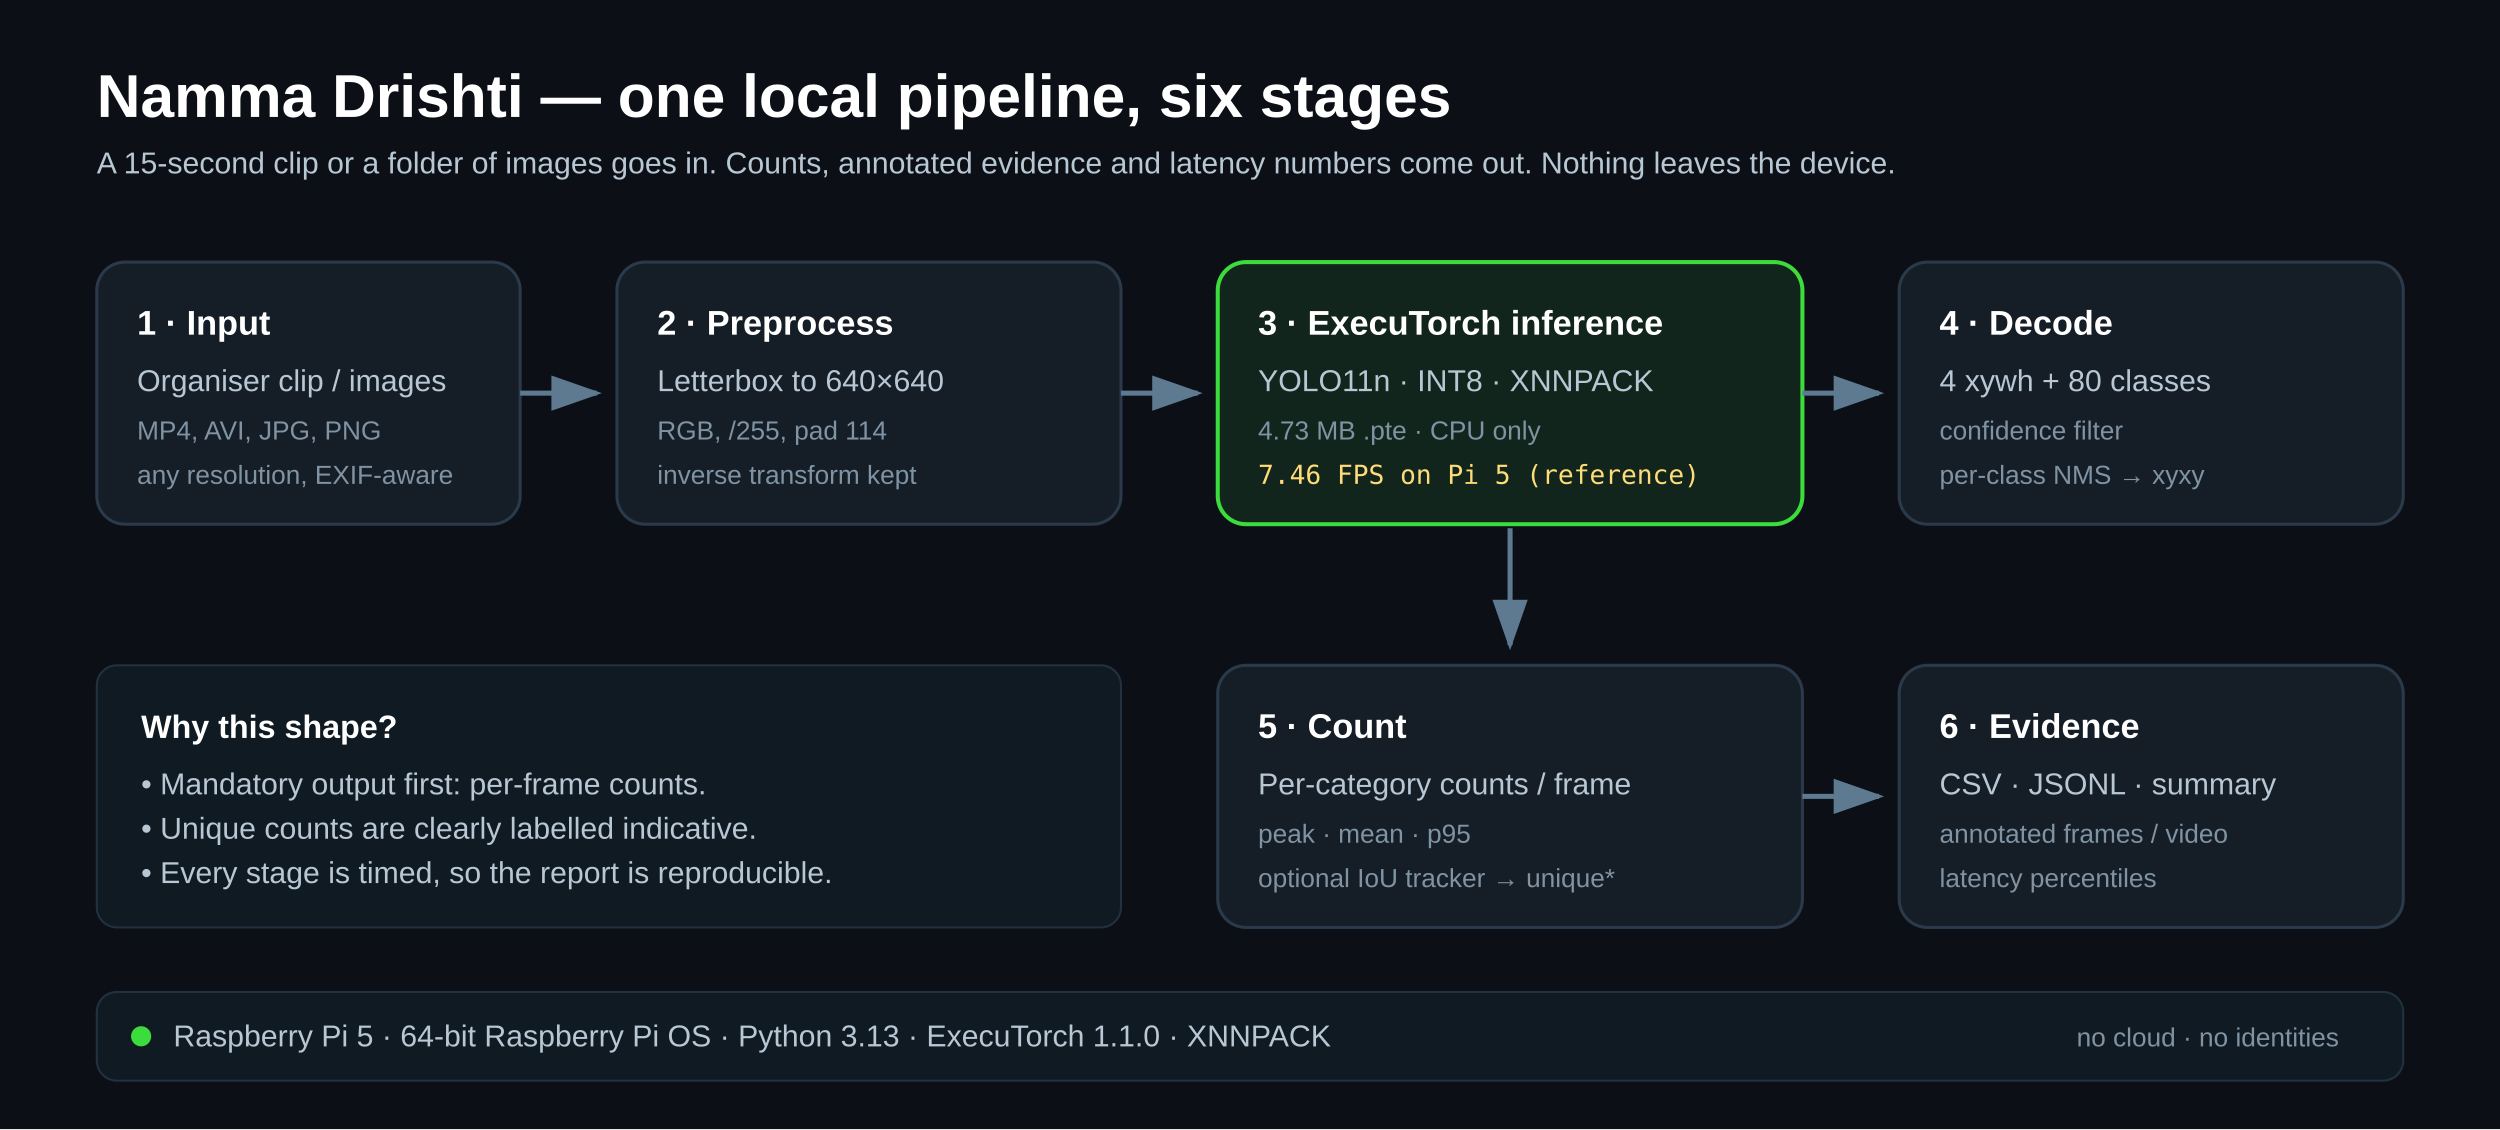
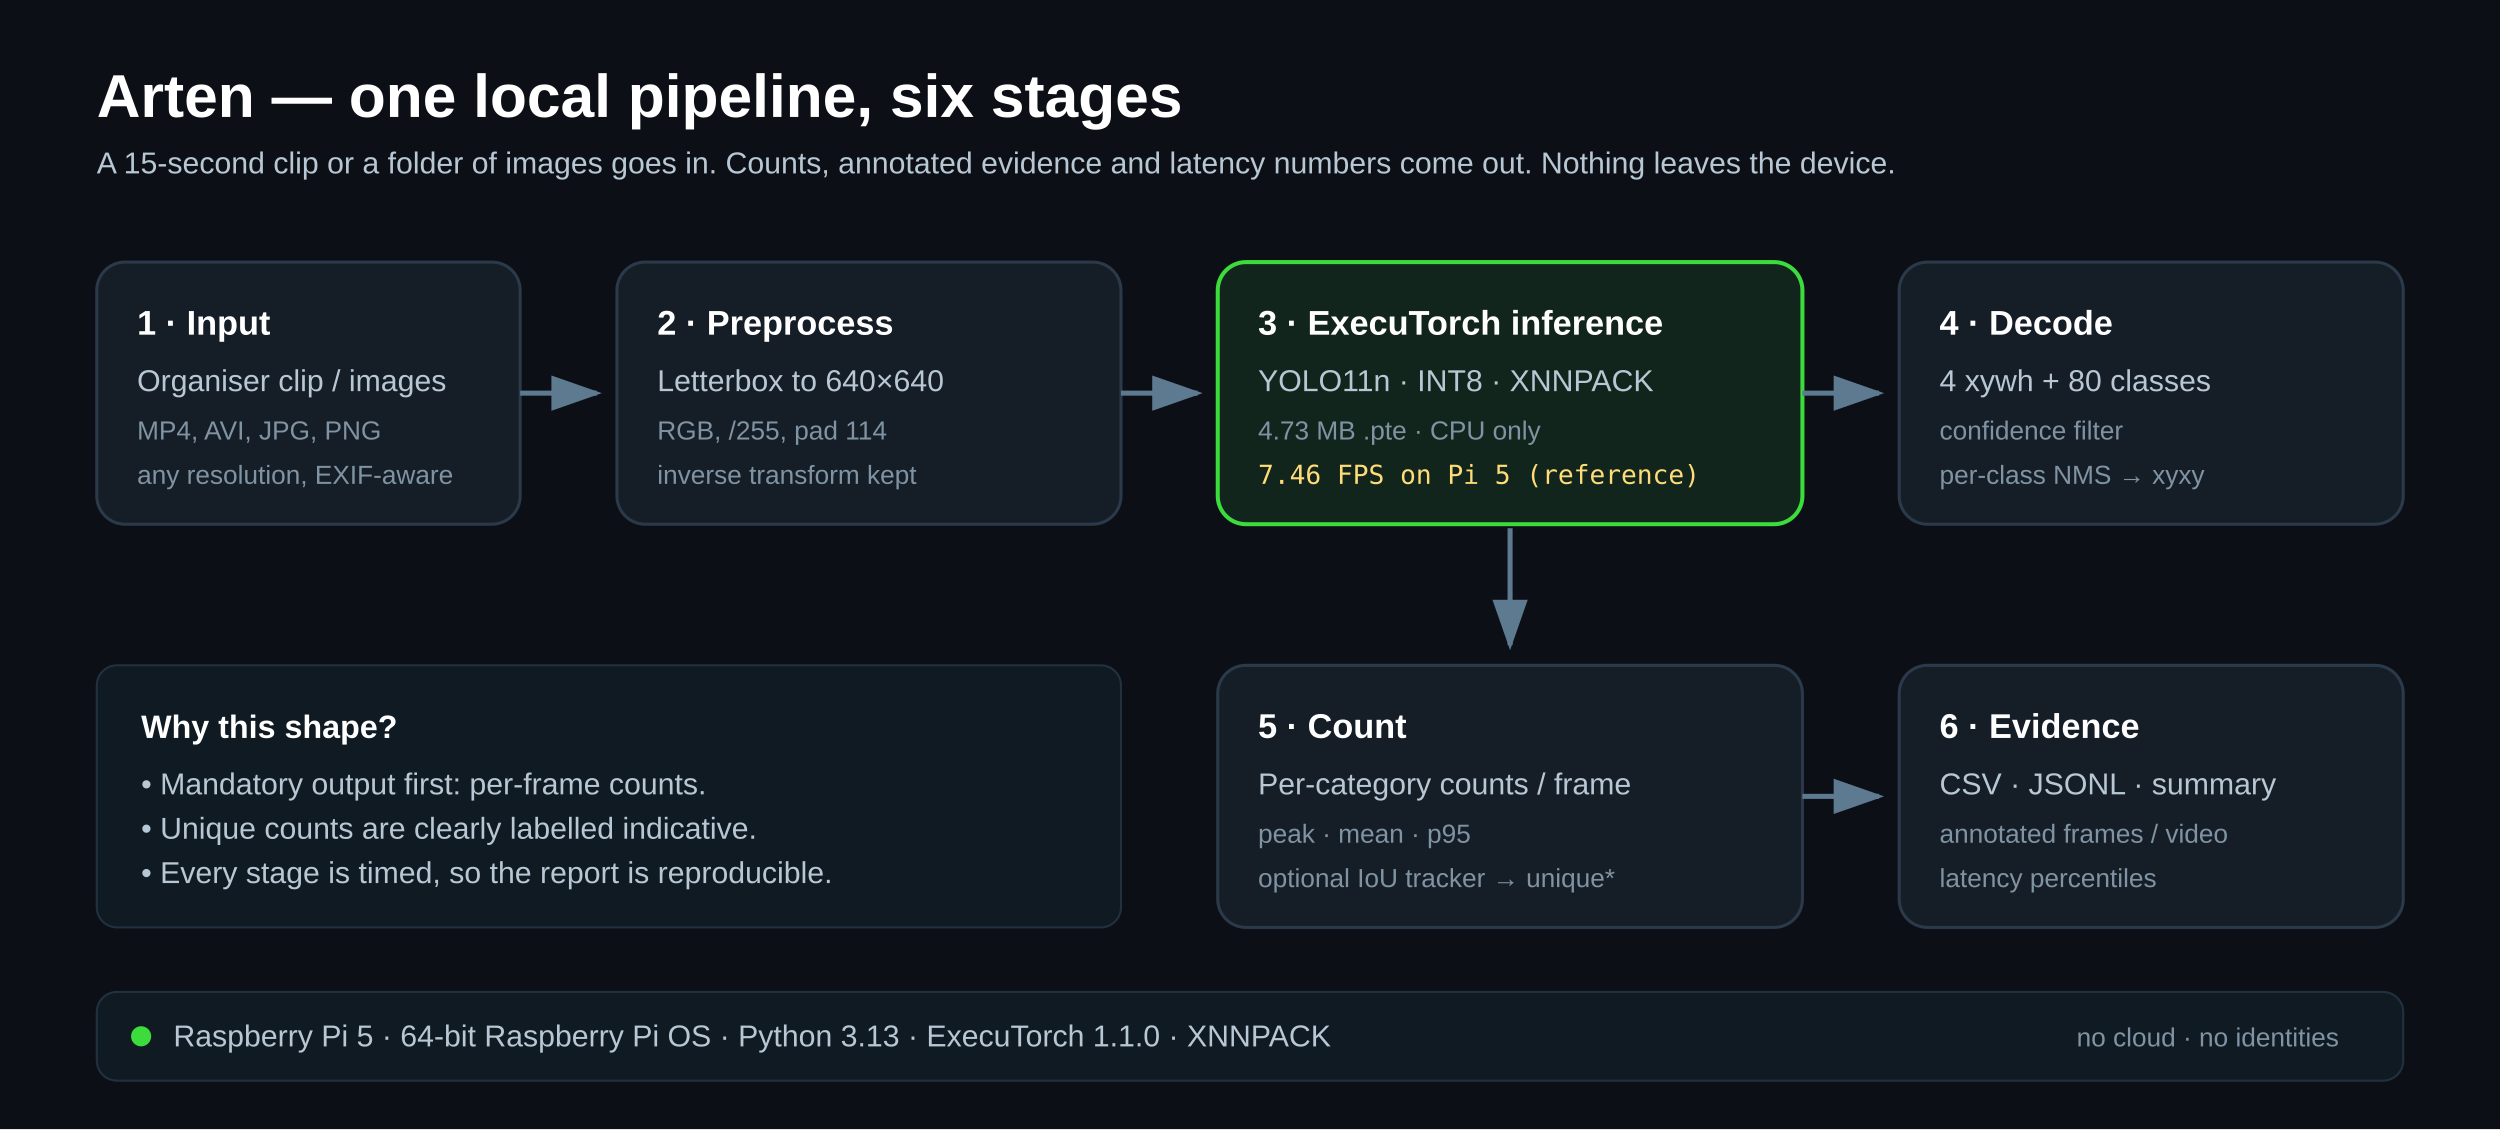
- <svg xmlns="http://www.w3.org/2000/svg" viewBox="0 0 1240 560" width="1240" height="560" role="img" aria-label="Namma Drishti pipeline: input, preprocessing, ExecuTorch inference, decoding, counting, evidence, all on a Raspberry Pi">
+ <svg xmlns="http://www.w3.org/2000/svg" viewBox="0 0 1240 560" width="1240" height="560" role="img" aria-label="Arten pipeline: input, preprocessing, ExecuTorch inference, decoding, counting, evidence, all on a Raspberry Pi">
  <defs>
    <style>
      .bg { fill: #0c1016; }
      .box { fill: #151d27; stroke: #2b3a4a; stroke-width: 1.5; rx: 14; }
      .box-accent { fill: #12251c; stroke: #3cdc3c; stroke-width: 2; rx: 14; }
      .title { fill: #ffffff; font-family: Arial, Helvetica, sans-serif; font-weight: 700; }
      .body { fill: #b8c7d4; font-family: Arial, Helvetica, sans-serif; font-size: 15px; }
      .micro { fill: #7f93a3; font-family: Arial, Helvetica, sans-serif; font-size: 13px; }
      .mono { fill: #ffdc78; font-family: "SFMono-Regular", Menlo, Consolas, monospace; font-size: 13px; }
      .arrow { stroke: #5d7a91; stroke-width: 2.5; fill: none; marker-end: url(#arrowhead); }
      .band { fill: #101a23; stroke: #223140; stroke-width: 1; rx: 10; }
      .dot { fill: #3cdc3c; }
    </style>
    <marker id="arrowhead" markerWidth="10" markerHeight="7" refX="9" refY="3.5" orient="auto">
      <polygon points="0 0, 10 3.5, 0 7" fill="#5d7a91" />
    </marker>
  </defs>
  <rect class="bg" width="1240" height="560" />
-   <text x="48" y="58" class="title" font-size="30">Namma Drishti — one local pipeline, six stages</text>
+   <text x="48" y="58" class="title" font-size="30">Arten — one local pipeline, six stages</text>
  <text x="48" y="86" class="body" font-size="16">A 15-second clip or a folder of images goes in. Counts, annotated evidence and latency numbers come out. Nothing leaves the device.</text>
  <rect class="box" x="48" y="130" width="210" height="130" />
  <text x="68" y="166" class="title" font-size="17">1 · Input</text>
  <text x="68" y="194" class="body">Organiser clip / images</text>
  <text x="68" y="218" class="micro">MP4, AVI, JPG, PNG</text>
  <text x="68" y="240" class="micro">any resolution, EXIF-aware</text>
  <rect class="box" x="306" y="130" width="250" height="130" />
  <text x="326" y="166" class="title" font-size="17">2 · Preprocess</text>
  <text x="326" y="194" class="body">Letterbox to 640×640</text>
  <text x="326" y="218" class="micro">RGB, /255, pad 114</text>
  <text x="326" y="240" class="micro">inverse transform kept</text>
  <rect class="box-accent" x="604" y="130" width="290" height="130" />
  <text x="624" y="166" class="title" font-size="17">3 · ExecuTorch inference</text>
  <text x="624" y="194" class="body">YOLO11n · INT8 · XNNPACK</text>
  <text x="624" y="218" class="micro">4.73 MB .pte · CPU only</text>
  <text x="624" y="240" class="mono">7.46 FPS on Pi 5 (reference)</text>
  <rect class="box" x="942" y="130" width="250" height="130" />
  <text x="962" y="166" class="title" font-size="17">4 · Decode</text>
  <text x="962" y="194" class="body">4 xywh + 80 classes</text>
  <text x="962" y="218" class="micro">confidence filter</text>
  <text x="962" y="240" class="micro">per-class NMS → xyxy</text>
  <path class="arrow" d="M258 195 L296 195" />
  <path class="arrow" d="M556 195 L594 195" />
  <path class="arrow" d="M894 195 L932 195" />
  <rect class="box" x="604" y="330" width="290" height="130" />
  <text x="624" y="366" class="title" font-size="17">5 · Count</text>
  <text x="624" y="394" class="body">Per-category counts / frame</text>
  <text x="624" y="418" class="micro">peak · mean · p95</text>
  <text x="624" y="440" class="micro">optional IoU tracker → unique*</text>
  <rect class="box" x="942" y="330" width="250" height="130" />
  <text x="962" y="366" class="title" font-size="17">6 · Evidence</text>
  <text x="962" y="394" class="body">CSV · JSONL · summary</text>
  <text x="962" y="418" class="micro">annotated frames / video</text>
  <text x="962" y="440" class="micro">latency percentiles</text>
  <path class="arrow" d="M749 262 L749 320" />
  <path class="arrow" d="M894 395 L932 395" />
  <rect class="band" x="48" y="330" width="508" height="130" />
  <text x="70" y="366" class="title" font-size="16">Why this shape?</text>
  <text x="70" y="394" class="body" font-size="14">• Mandatory output first: per-frame counts.</text>
  <text x="70" y="416" class="body" font-size="14">• Unique counts are clearly labelled indicative.</text>
  <text x="70" y="438" class="body" font-size="14">• Every stage is timed, so the report is reproducible.</text>
  <rect class="band" x="48" y="492" width="1144" height="44" />
  <circle class="dot" cx="70" cy="514" r="5" />
  <text x="86" y="519" class="body" font-size="14">Raspberry Pi 5 · 64-bit Raspberry Pi OS · Python 3.13 · ExecuTorch 1.1.0 · XNNPACK</text>
  <text x="1030" y="519" class="micro" font-size="13">no cloud · no identities</text>
</svg>
